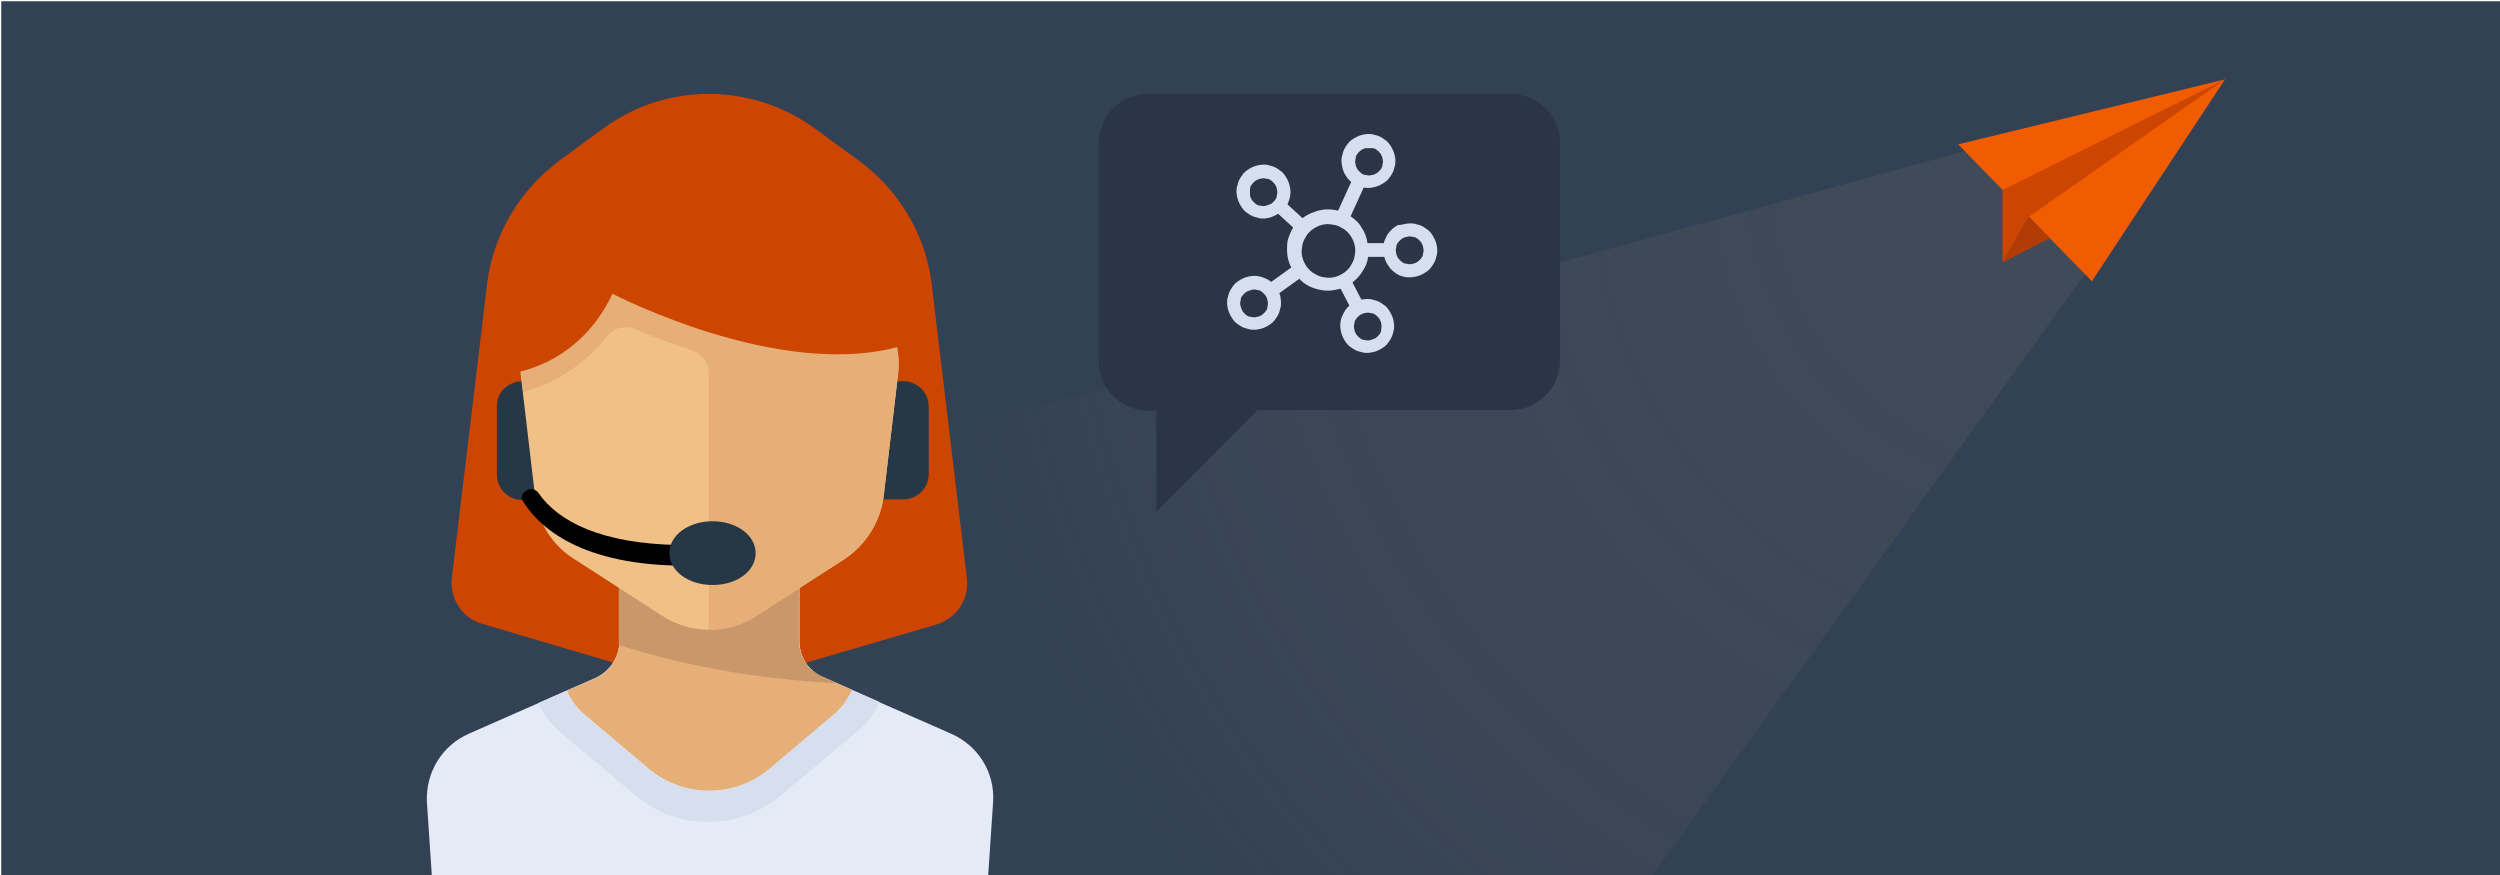
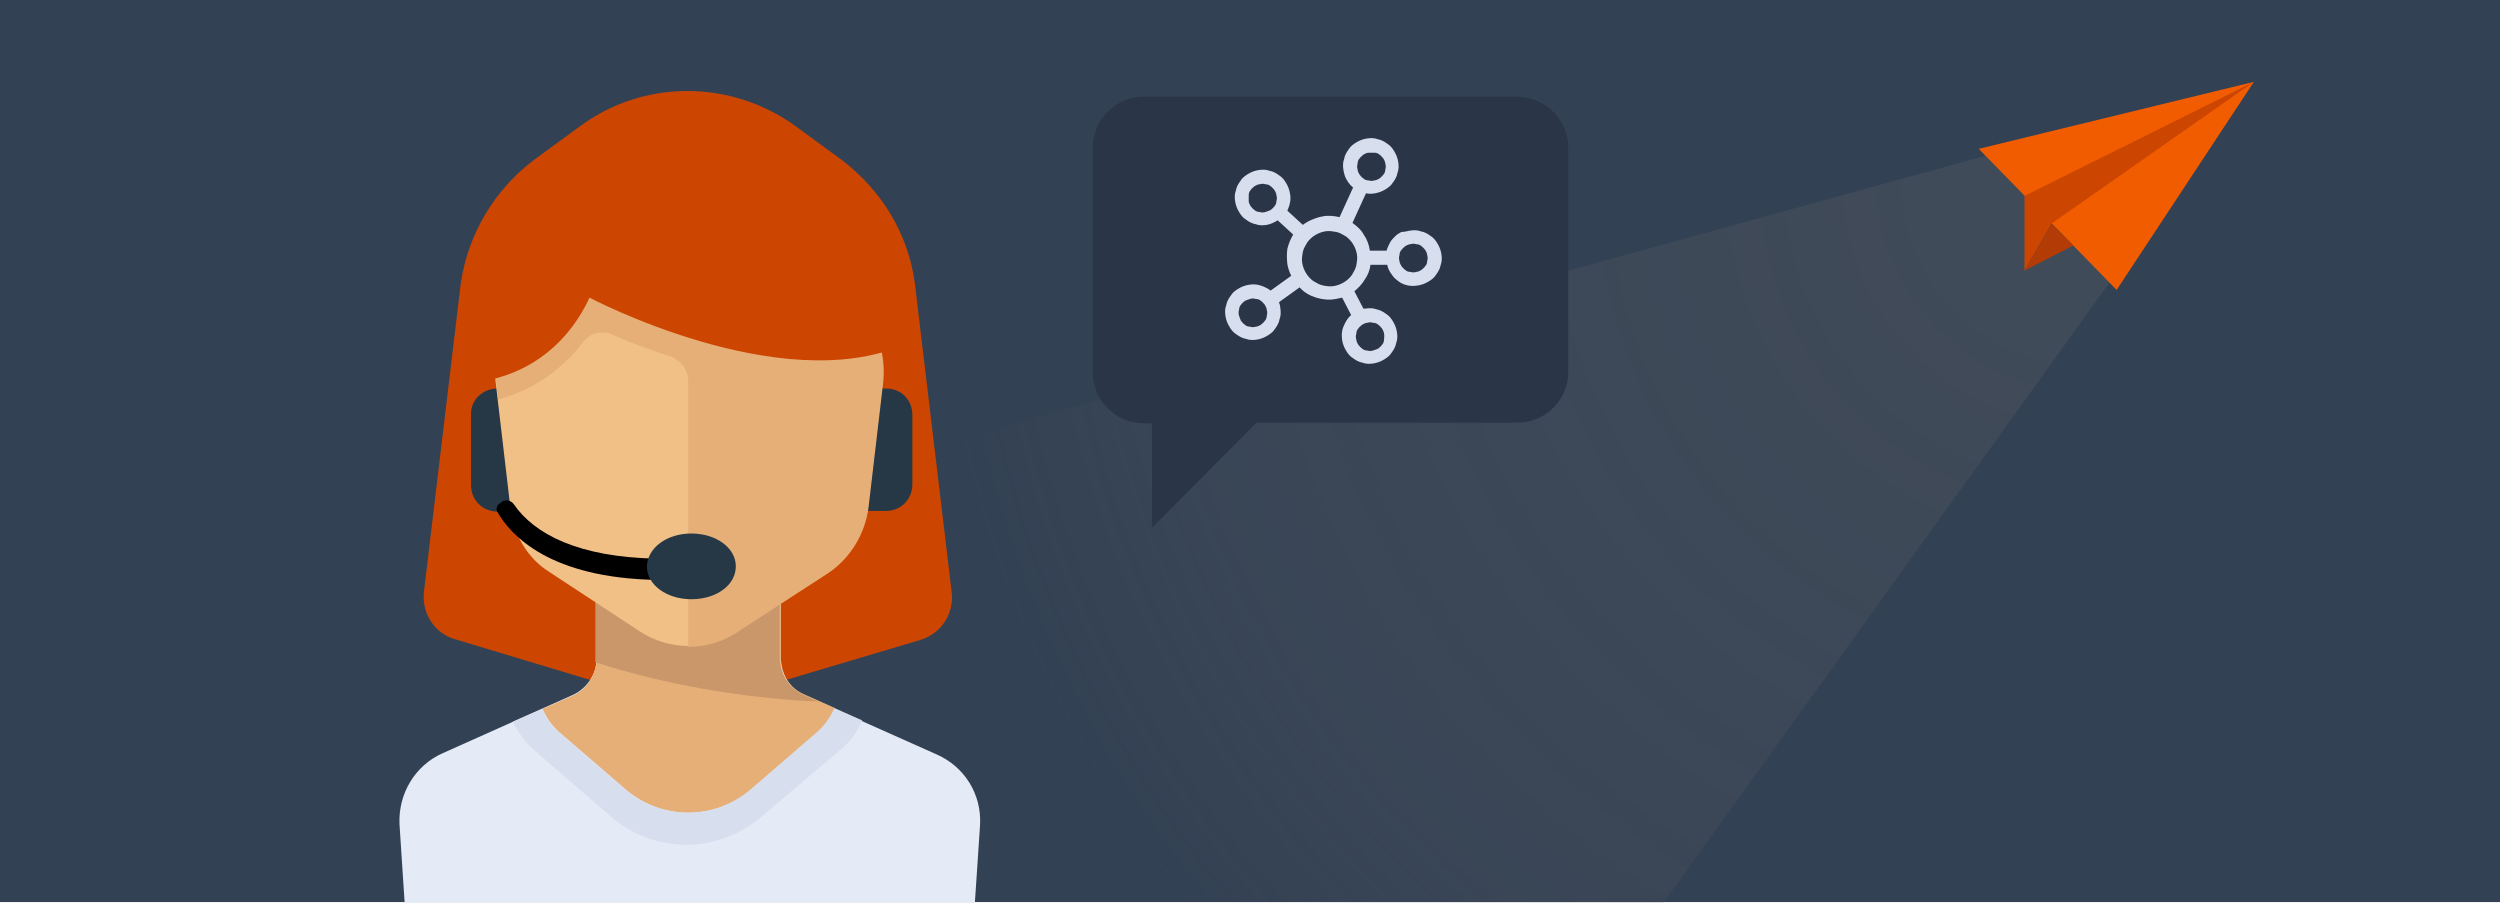
- <svg xmlns="http://www.w3.org/2000/svg" version="1.1" id="Layer_1" x="0px" y="0px" viewBox="0 0 400 140" style="enable-background:new 0 0 400 140;" xml:space="preserve">
+ <svg xmlns="http://www.w3.org/2000/svg" version="1.1" id="Layer_1" x="0px" y="0px" viewBox="0 0 388 140" style="enable-background:new 0 0 388 140;" xml:space="preserve">
  <style type="text/css">
	.st0{fill:#334154;}
- 	.st1{opacity:0.25;fill:url(#SVGID_1_);}
+ 	.st1{opacity:0.25;fill:url(#SVGID_1_);enable-background:new    ;}
	.st2{fill:#F25C00;}
	.st3{fill:#CC4602;}
	.st4{fill:#B23B06;}
	.st5{fill:#E4EAF6;}
	.st6{fill:#E6AF78;}
	.st7{fill:#D7DEED;}
	.st8{fill:#CA976A;}
	.st9{fill:#263846;}
	.st10{fill:#F0C087;}
	.st11{fill:#2A3548;}
</style>
-   <rect x="0.2" y="0.2" class="st0" width="400" height="140" />
-   <radialGradient id="SVGID_1_" cx="329.914" cy="28.192" r="179.733" gradientUnits="userSpaceOnUse">
+   <rect class="st0" width="388" height="140" />
+   <radialGradient id="SVGID_1_" cx="323.714" cy="-356.192" r="179.733" gradientTransform="matrix(1 0 0 -1 0 -328)" gradientUnits="userSpaceOnUse">
    <stop offset="0" style="stop-color:#666666" />
    <stop offset="0.153" style="stop-color:#666666" />
    <stop offset="0.246" style="stop-color:#666666;stop-opacity:0.928" />
    <stop offset="0.796" style="stop-color:#666666;stop-opacity:0.5" />
    <stop offset="1" style="stop-color:#666666;stop-opacity:0" />
  </radialGradient>
-   <polygon class="st1" points="264.3,140.2 356,12.7 65.2,92.8 65.2,140.2 " />
+   <polygon class="st1" points="258.1,140.2 349.8,12.7 59,92.8 59,140.2 " />
  <g>
-     <polygon class="st2" points="356,12.7 313.3,23.1 334.7,45  " />
-     <polygon class="st3" points="320.4,42 320.4,30.4 356,12.7 324.6,34.7  " />
-     <polygon class="st4" points="328,38.1 320.4,42 324.6,34.7  " />
+     <polygon class="st2" points="349.8,12.7 307.1,23.1 328.5,45  " />
+     <polygon class="st3" points="314.2,42 314.2,30.4 349.8,12.7 318.4,34.7  " />
+     <polygon class="st4" points="321.8,38.1 314.2,42 318.4,34.7  " />
  </g>
  <g>
-     <path class="st3" d="M149,44.9l5.7,47.6c0.4,3.3-1.6,6.4-4.8,7.4l-34.5,10.1c-1.2,0.4-2.6,0.4-3.8,0L77.1,99.8   c-3.2-0.9-5.2-4.1-4.8-7.4L78,44.9c1.1-7.7,5.3-14.6,11.5-19.2l7.1-5.2c10-7.3,23.6-7.3,33.7,0l7.1,5.2   C143.7,30.3,147.9,37.2,149,44.9z" />
-     <path class="st5" d="M99.1,102.6v-14h28.8v13.9c0,2.6,1.5,4.9,3.8,5.9l20.5,9c4.3,1.9,7,6.2,6.7,10.9l-0.8,11.9H69.1l-0.8-11.9   c-0.2-4.7,2.4-9,6.7-10.9l20.2-8.9C97.6,107.4,99.1,105.1,99.1,102.6z" />
-     <path class="st6" d="M131.7,108.3l4.7,2.1c-0.6,1.5-1.6,2.8-2.9,3.9l-10.3,8.7c-5.6,4.7-13.8,4.7-19.4,0l-10.3-8.7   c-1.3-1.1-2.2-2.4-2.8-3.8l4.6-2c2.3-1,3.8-3.3,3.8-5.9v-14h28.8v13.9C127.8,105,129.3,107.3,131.7,108.3z" />
-     <path class="st7" d="M95.2,108.5l-4.6,2c0.6,1.4,1.6,2.8,2.8,3.8l10.3,8.7c5.6,4.7,13.8,4.7,19.4,0l10.3-8.7   c1.3-1.1,2.2-2.4,2.9-3.9l-4.7-2.1l9.1,4c-0.7,1.8-1.9,3.4-3.4,4.6l-12.4,10.4c-6.7,5.6-16.5,5.6-23.2,0L89.5,117   c-1.5-1.3-2.6-2.8-3.4-4.5L95.2,108.5z" />
-     <path class="st8" d="M127.8,88.5v13.9c0,2.6,1.5,4.9,3.8,5.9l2.2,1c-12.4-0.6-24.1-2.7-34.8-6.1c0-0.2,0-0.4,0-0.7v-14H127.8z" />
+     <path class="st3" d="M142,44.1l5.7,47.8c0.4,3.3-1.6,6.4-4.8,7.4l-34.3,10.2c-1.2,0.4-2.6,0.4-3.8,0L70.6,99.2   c-3.2-0.9-5.2-4.1-4.8-7.4l5.7-47.7c1.1-7.8,5.3-14.7,11.4-19.3l7.1-5.2c9.9-7.3,23.4-7.3,33.5,0l7.1,5.2   C136.8,29.5,141,36.3,142,44.1z" />
+     <path class="st5" d="M92.6,102.2V88.1h28.6v14c0,2.6,1.5,4.9,3.8,5.9l20.4,9.1c4.3,1.9,7,6.2,6.7,11l-0.8,12H62.8L62,127.9   c-0.2-4.7,2.4-9.1,6.7-11l20.1-9C91.1,106.9,92.6,104.6,92.6,102.2z" />
+     <path class="st6" d="M124.9,107.8l4.7,2.1c-0.6,1.5-1.6,2.8-2.9,3.9l-10.2,8.8c-5.6,4.7-13.7,4.7-19.3,0L87,113.8   c-1.3-1.1-2.2-2.4-2.8-3.8l4.6-2c2.3-1,3.8-3.3,3.8-5.9v-14h28.6v14C121,104.5,122.5,106.8,124.9,107.8z" />
+     <path class="st7" d="M88.7,108l-4.6,2c0.6,1.4,1.6,2.8,2.8,3.8l10.2,8.8c5.6,4.7,13.7,4.7,19.3,0l10.2-8.8c1.3-1.1,2.2-2.4,2.9-3.9   l-4.7-2.1l9,4c-0.7,1.8-1.9,3.4-3.4,4.6L118,126.9c-6.7,5.6-16.4,5.6-23,0l-12-10.4c-1.5-1.3-2.6-2.8-3.4-4.5L88.7,108z" />
+     <path class="st8" d="M121,88v14c0,2.6,1.5,4.9,3.8,5.9l2.2,1c-12.3-0.6-23.9-2.7-34.6-6.1c0-0.2,0-0.4,0-0.7V88   C92.5,88,121,88,121,88z" />
    <g>
      <g>
-         <path class="st9" d="M148.6,65.1v10.7c0,2.3-1.8,4.1-4.1,4.1h-4.8V61h4.8C146.8,61,148.6,62.8,148.6,65.1z" />
-         <path class="st9" d="M83.6,61h4.8v19h-4.8c-2.3,0-4.1-1.8-4.1-4.1V65.1C79.4,62.8,81.3,61,83.6,61z" />
+         <path class="st9" d="M141.6,64.4v10.8c0,2.3-1.8,4.1-4.1,4.1h-4.8v-19h4.8C139.9,60.3,141.6,62.1,141.6,64.4z" />
+         <path class="st9" d="M77.2,60.3H82v19.1h-4.8c-2.3,0-4.1-1.8-4.1-4.1V64.4C73,62.1,74.9,60.3,77.2,60.3z" />
      </g>
    </g>
-     <path class="st10" d="M85.6,79.3l-2.3-19.5c-0.6-5.6,2.1-10.9,7-13.7l16.4-9.2c4.2-2.4,9.4-2.4,13.6,0l16.4,9.2   c4.9,2.7,7.6,8.1,7,13.7l-2.3,19.5c-0.5,4.1-2.8,7.8-6.2,10.1L121,98.5c-4.6,3-10.5,3-15.1,0l-14.1-9.1   C88.3,87.2,86,83.5,85.6,79.3z" />
-     <path d="M86.1,78.8c3.2,4.7,10.2,8.2,22.5,8.4l-0.1,3.3c-16.6-0.3-22.8-6.8-25-10.6l0,0c-0.1-0.5,0.1-1,0.5-1.2l0.4-0.3   C85,78.1,85.7,78.3,86.1,78.8z" />
-     <path class="st6" d="M97,53.9c-4.3,5.5-9.6,7.8-13.3,8.8l-0.3-2.9c-0.3-3,0.3-6,1.7-8.5l1-1.5c1.1-1.5,2.5-2.7,4.2-3.7l16.4-9.2   c2.1-1.2,4.5-1.8,6.8-1.8c2.4,0,4.7,0.6,6.8,1.8l16.4,9.2c4.9,2.7,7.6,8.1,7,13.7l-2.3,19.5c-0.5,4.1-2.8,7.8-6.2,10.1L121,98.6   c-2.3,1.5-4.9,2.2-7.6,2.2v-41c0-1.7-1.1-3.2-2.8-3.8c-3.5-1.1-6.5-2.3-8.9-3.3C100.1,52,98.1,52.4,97,53.9z" />
-     <path class="st3" d="M98,47c0,0,29.7,15.5,49.2,7.3l-5.3-13.4l-26.5-14.2L98,30.3L82.2,46.6L79.7,60C79.7,60,91.9,59.9,98,47z" />
-     <path class="st9" d="M114,83.4c3.8,0,6.9,2.2,6.9,5.1s-3,5.1-6.9,5.1c-3.8,0-6.9-2.2-6.9-5.1S110.2,83.4,114,83.4z" />
+     <path class="st10" d="M79.2,78.7l-2.3-19.6c-0.6-5.6,2.1-11,7-13.8l16.3-9.3c4.2-2.4,9.3-2.4,13.5,0l16.3,9.3   c4.9,2.7,7.5,8.2,7,13.8l-2.3,19.6c-0.5,4.1-2.8,7.9-6.2,10.2L114.3,98c-4.6,3-10.4,3-15,0l-14-9.2C81.9,86.7,79.6,82.9,79.2,78.7z   " />
+     <path d="M79.7,78.2c3.2,4.7,10.1,8.3,22.3,8.5l-0.1,3.3c-16.5-0.3-22.6-6.8-24.8-10.7l0,0c-0.1-0.5,0.1-1,0.5-1.2l0.4-0.3   C78.6,77.5,79.3,77.7,79.7,78.2z" />
+     <path class="st6" d="M90.5,53.1C86.2,58.7,81,61,77.3,62L77,59.1c-0.3-3,0.3-6,1.7-8.6l1-1.5c1.1-1.5,2.5-2.7,4.2-3.7l16.3-9.3   c2.1-1.2,4.5-1.8,6.8-1.8c2.4,0,4.7,0.6,6.8,1.8l16.3,9.3c4.9,2.7,7.5,8.2,7,13.8l-2.3,19.6c-0.5,4.1-2.8,7.9-6.2,10.2l-14.3,9.3   c-2.3,1.5-4.9,2.2-7.5,2.2V59.1c0-1.7-1.1-3.2-2.8-3.8c-3.5-1.1-6.5-2.3-8.8-3.3C93.6,51.2,91.6,51.6,90.5,53.1z" />
+     <path class="st3" d="M91.5,46.2c0,0,29.5,15.6,48.8,7.3L135,40l-26.3-14.3l-17.3,3.6L75.8,45.8l-2.5,13.5   C73.3,59.3,85.4,59.2,91.5,46.2z" />
+     <path class="st9" d="M107.3,82.8c3.8,0,6.9,2.2,6.9,5.1s-3,5.1-6.9,5.1c-3.8,0-6.9-2.2-6.9-5.1C100.5,85,103.5,82.8,107.3,82.8z" />
  </g>
  <g>
-     <path class="st11" d="M249.6,22.9v34.8c0,4.4-3.6,7.9-7.9,7.9h-40.5L185,81.9V65.7h-1.3c-4.4,0-7.9-3.6-7.9-7.9V22.9   c0-4.4,3.6-7.9,7.9-7.9h57.9C246,15,249.6,18.6,249.6,22.9z" />
+     <path class="st11" d="M243.4,22.9v34.8c0,4.4-3.6,7.9-7.9,7.9H195l-16.2,16.3V65.7h-1.3c-4.4,0-7.9-3.6-7.9-7.9V22.9   c0-4.4,3.6-7.9,7.9-7.9h57.9C239.8,15,243.4,18.6,243.4,22.9z" />
  </g>
  <g>
-     <path class="st7" d="M225,35.8c0.6-0.1,1.2-0.1,1.7,0.1c0.6,0.1,1.1,0.4,1.5,0.7c0.5,0.3,0.8,0.7,1.1,1.2c0.3,0.5,0.5,1,0.6,1.6   c0.1,0.6,0.1,1.2-0.1,1.7c-0.1,0.6-0.4,1.1-0.7,1.5c-0.3,0.5-0.7,0.8-1.2,1.1c-0.5,0.3-1,0.5-1.6,0.6c-0.6,0.1-1.1,0.1-1.6,0   c-0.5-0.1-1-0.3-1.4-0.6c-0.4-0.3-0.8-0.6-1.1-1.1c-0.3-0.4-0.6-0.9-0.7-1.5l-2.6,0c-0.1,0.8-0.4,1.6-0.9,2.3   c-0.4,0.7-1,1.3-1.6,1.8l1.4,2.7c0.1,0,0.1,0,0.1,0c0,0,0.1,0,0.2,0c0.6-0.1,1.2-0.1,1.7,0.1c0.6,0.1,1.1,0.4,1.5,0.7   c0.5,0.3,0.8,0.7,1.1,1.2c0.3,0.5,0.5,1,0.6,1.6c0.1,0.6,0.1,1.2-0.1,1.7c-0.1,0.6-0.4,1.1-0.7,1.5c-0.3,0.5-0.7,0.8-1.2,1.1   c-0.5,0.3-1,0.5-1.6,0.6c-0.6,0.1-1.2,0.1-1.7-0.1c-0.6-0.1-1.1-0.4-1.5-0.7c-0.5-0.3-0.8-0.7-1.1-1.2c-0.3-0.5-0.5-1-0.6-1.6   c-0.1-0.7-0.1-1.4,0.2-2.1s0.6-1.3,1.2-1.8l-1.4-2.7c-0.2,0-0.3,0.1-0.5,0.1c-0.2,0-0.3,0.1-0.5,0.1c-1,0.2-2,0.1-3-0.2   c-1-0.3-1.9-0.8-2.6-1.6l-3.2,2.3c0.1,0.3,0.2,0.6,0.2,0.9c0.1,0.6,0.1,1.2-0.1,1.7c-0.1,0.6-0.4,1.1-0.7,1.5   c-0.3,0.5-0.7,0.8-1.2,1.1c-0.5,0.3-1,0.5-1.6,0.6c-0.6,0.1-1.2,0.1-1.7-0.1c-0.6-0.1-1.1-0.4-1.5-0.7c-0.5-0.3-0.8-0.7-1.1-1.2   c-0.3-0.5-0.5-1-0.6-1.6c-0.1-0.6-0.1-1.2,0.1-1.7c0.1-0.6,0.4-1.1,0.7-1.5c0.3-0.5,0.7-0.8,1.2-1.1c0.5-0.3,1-0.5,1.6-0.6   c0.6-0.1,1.2-0.1,1.8,0.1c0.6,0.2,1.1,0.4,1.6,0.8l3.2-2.3c-0.3-0.6-0.5-1.2-0.6-1.8c-0.1-0.8-0.1-1.6,0-2.4   c0.2-0.8,0.5-1.5,0.9-2.2l-2.4-2.2c-0.5,0.3-1.1,0.6-1.7,0.7c-0.6,0.1-1.2,0.1-1.7-0.1c-0.6-0.1-1.1-0.4-1.5-0.7   c-0.5-0.3-0.8-0.7-1.1-1.2c-0.3-0.5-0.5-1-0.6-1.6c-0.1-0.6-0.1-1.2,0.1-1.7c0.1-0.6,0.4-1.1,0.7-1.5c0.3-0.5,0.7-0.8,1.2-1.1   c0.5-0.3,1-0.5,1.6-0.6c0.6-0.1,1.2-0.1,1.7,0.1c0.6,0.1,1.1,0.4,1.5,0.7c0.5,0.3,0.8,0.7,1.1,1.2c0.3,0.5,0.5,1,0.6,1.6   c0.2,0.9,0,1.8-0.4,2.7l2.4,2.2c0.4-0.3,0.9-0.6,1.4-0.8c0.5-0.2,1-0.4,1.6-0.5c0.9-0.2,1.8-0.1,2.7,0.1l2.1-4.6   c-0.4-0.3-0.7-0.7-1-1.2c-0.3-0.5-0.4-1-0.5-1.5c-0.1-0.6-0.1-1.2,0.1-1.7c0.1-0.6,0.4-1.1,0.7-1.5c0.3-0.5,0.7-0.8,1.2-1.1   c0.5-0.3,1-0.5,1.6-0.6c0.6-0.1,1.2-0.1,1.7,0.1c0.6,0.1,1.1,0.4,1.5,0.7c0.5,0.3,0.8,0.7,1.1,1.2c0.3,0.5,0.5,1,0.6,1.6   c0.1,0.6,0.1,1.2-0.1,1.7c-0.1,0.6-0.4,1.1-0.7,1.5c-0.3,0.5-0.7,0.8-1.2,1.1c-0.5,0.3-1,0.5-1.6,0.6c-0.5,0.1-0.9,0.1-1.4,0   l-2.1,4.6c0.7,0.5,1.4,1.1,1.8,1.9c0.5,0.7,0.8,1.6,0.9,2.4l2.6,0c0.1-0.4,0.3-0.8,0.5-1.2c0.2-0.4,0.5-0.7,0.8-1   c0.3-0.3,0.6-0.5,1-0.7C224.1,36,224.5,35.9,225,35.8z M201.1,50.7c0.3,0,0.6-0.2,0.8-0.3c0.2-0.2,0.4-0.3,0.6-0.6   c0.2-0.2,0.3-0.5,0.3-0.8c0.1-0.3,0.1-0.6,0-0.9c0-0.3-0.2-0.6-0.3-0.8c-0.2-0.2-0.3-0.4-0.6-0.6c-0.2-0.2-0.5-0.3-0.8-0.3   c-0.3-0.1-0.6-0.1-0.9,0s-0.6,0.2-0.8,0.3c-0.2,0.2-0.4,0.3-0.6,0.6c-0.2,0.2-0.3,0.5-0.3,0.8c-0.1,0.3-0.1,0.6,0,0.9   s0.2,0.6,0.3,0.8c0.2,0.2,0.3,0.4,0.6,0.6c0.2,0.2,0.5,0.3,0.8,0.3C200.5,50.8,200.8,50.8,201.1,50.7z M200,31.2   c0,0.3,0.2,0.6,0.3,0.8c0.2,0.2,0.3,0.4,0.6,0.6c0.2,0.2,0.5,0.3,0.8,0.3c0.3,0.1,0.6,0.1,0.9,0s0.6-0.2,0.8-0.3   c0.2-0.2,0.4-0.3,0.6-0.6c0.2-0.2,0.3-0.5,0.3-0.8c0.1-0.3,0.1-0.6,0-0.9c0-0.3-0.2-0.6-0.3-0.8c-0.2-0.2-0.3-0.4-0.6-0.6   c-0.2-0.2-0.5-0.3-0.8-0.3c-0.3-0.1-0.6-0.1-0.9,0c-0.3,0-0.6,0.2-0.8,0.3c-0.2,0.2-0.4,0.3-0.6,0.6c-0.2,0.2-0.3,0.5-0.3,0.8   C200,30.6,200,30.9,200,31.2z M213.2,44.4c0.6-0.1,1.1-0.3,1.6-0.6c0.5-0.3,0.9-0.7,1.2-1.1c0.3-0.5,0.6-1,0.7-1.5   c0.1-0.6,0.2-1.1,0.1-1.7c-0.1-0.6-0.3-1.1-0.6-1.6c-0.3-0.5-0.7-0.9-1.1-1.2c-0.5-0.3-1-0.6-1.5-0.7c-0.6-0.1-1.1-0.2-1.7-0.1   c-0.6,0.1-1.1,0.3-1.6,0.6c-0.5,0.3-0.9,0.7-1.2,1.1c-0.3,0.5-0.6,1-0.7,1.5c-0.1,0.6-0.2,1.1-0.1,1.7c0.1,0.6,0.3,1.1,0.6,1.6   c0.3,0.5,0.7,0.9,1.1,1.2c0.5,0.3,1,0.6,1.5,0.7C212,44.4,212.6,44.5,213.2,44.4z M221,51.8c0-0.3-0.2-0.6-0.3-0.8   c-0.2-0.2-0.3-0.4-0.6-0.6c-0.2-0.2-0.5-0.3-0.8-0.3c-0.3-0.1-0.6-0.1-0.9,0c-0.3,0-0.6,0.2-0.8,0.3c-0.2,0.2-0.4,0.3-0.6,0.6   c-0.2,0.2-0.3,0.5-0.3,0.8c-0.1,0.3-0.1,0.6,0,0.9c0,0.3,0.2,0.6,0.3,0.8c0.2,0.2,0.3,0.4,0.6,0.6c0.2,0.2,0.5,0.3,0.8,0.3   c0.3,0.1,0.6,0.1,0.9,0s0.6-0.2,0.8-0.3c0.2-0.2,0.4-0.3,0.6-0.6c0.2-0.2,0.3-0.5,0.3-0.8C221,52.4,221.1,52.2,221,51.8z    M218.6,23.7c-0.3,0-0.6,0.2-0.8,0.3c-0.2,0.2-0.4,0.3-0.6,0.6c-0.2,0.2-0.3,0.5-0.3,0.8c-0.1,0.3-0.1,0.6,0,0.9   c0,0.3,0.2,0.6,0.3,0.8c0.2,0.2,0.3,0.4,0.6,0.6c0.2,0.2,0.5,0.3,0.8,0.3c0.3,0.1,0.6,0.1,0.9,0c0.3,0,0.6-0.2,0.8-0.3   c0.2-0.2,0.4-0.3,0.6-0.6c0.2-0.2,0.3-0.5,0.3-0.8c0.1-0.3,0.1-0.6,0-0.9c0-0.3-0.2-0.6-0.3-0.8c-0.2-0.2-0.3-0.4-0.6-0.6   c-0.2-0.2-0.5-0.3-0.8-0.3C219.1,23.7,218.9,23.7,218.6,23.7z M226,42.2c0.3,0,0.6-0.2,0.8-0.3c0.2-0.2,0.4-0.3,0.6-0.6   c0.2-0.2,0.3-0.5,0.3-0.8c0.1-0.3,0.1-0.6,0-0.9c0-0.3-0.2-0.6-0.3-0.8c-0.2-0.2-0.3-0.4-0.6-0.6c-0.2-0.2-0.5-0.3-0.8-0.3   c-0.3-0.1-0.6-0.1-0.9,0c-0.3,0-0.6,0.2-0.8,0.3c-0.2,0.2-0.4,0.3-0.6,0.6c-0.2,0.2-0.3,0.5-0.3,0.8c-0.1,0.3-0.1,0.6,0,0.9   c0,0.3,0.2,0.6,0.3,0.8c0.2,0.2,0.3,0.4,0.6,0.6c0.2,0.2,0.5,0.3,0.8,0.3C225.4,42.3,225.7,42.3,226,42.2z" />
+     <path class="st7" d="M218.8,35.8c0.6-0.1,1.2-0.1,1.7,0.1c0.6,0.1,1.1,0.4,1.5,0.7c0.5,0.3,0.8,0.7,1.1,1.2s0.5,1,0.6,1.6   s0.1,1.2-0.1,1.7c-0.1,0.6-0.4,1.1-0.7,1.5c-0.3,0.5-0.7,0.8-1.2,1.1s-1,0.5-1.6,0.6s-1.1,0.1-1.6,0s-1-0.3-1.4-0.6   s-0.8-0.6-1.1-1.1c-0.3-0.4-0.6-0.9-0.7-1.5h-2.6c-0.1,0.8-0.4,1.6-0.9,2.3c-0.4,0.7-1,1.3-1.6,1.8l1.4,2.7c0.1,0,0.1,0,0.1,0   s0.1,0,0.2,0c0.6-0.1,1.2-0.1,1.7,0.1c0.6,0.1,1.1,0.4,1.5,0.7c0.5,0.3,0.8,0.7,1.1,1.2s0.5,1,0.6,1.6s0.1,1.2-0.1,1.7   c-0.1,0.6-0.4,1.1-0.7,1.5c-0.3,0.5-0.7,0.8-1.2,1.1s-1,0.5-1.6,0.6s-1.2,0.1-1.7-0.1c-0.6-0.1-1.1-0.4-1.5-0.7   c-0.5-0.3-0.8-0.7-1.1-1.2s-0.5-1-0.6-1.6c-0.1-0.7-0.1-1.4,0.2-2.1s0.6-1.3,1.2-1.8l-1.4-2.7c-0.2,0-0.3,0.1-0.5,0.1   s-0.3,0.1-0.5,0.1c-1,0.2-2,0.1-3-0.2s-1.9-0.8-2.6-1.6l-3.2,2.3c0.1,0.3,0.2,0.6,0.2,0.9c0.1,0.6,0.1,1.2-0.1,1.7   c-0.1,0.6-0.4,1.1-0.7,1.5c-0.3,0.5-0.7,0.8-1.2,1.1s-1,0.5-1.6,0.6s-1.2,0.1-1.7-0.1c-0.6-0.1-1.1-0.4-1.5-0.7   c-0.5-0.3-0.8-0.7-1.1-1.2s-0.5-1-0.6-1.6s-0.1-1.2,0.1-1.7c0.1-0.6,0.4-1.1,0.7-1.5c0.3-0.5,0.7-0.8,1.2-1.1s1-0.5,1.6-0.6   s1.2-0.1,1.8,0.1c0.6,0.2,1.1,0.4,1.6,0.8l3.2-2.3c-0.3-0.6-0.5-1.2-0.6-1.8c-0.1-0.8-0.1-1.6,0-2.4c0.2-0.8,0.5-1.5,0.9-2.2   l-2.4-2.2c-0.5,0.3-1.1,0.6-1.7,0.7c-0.6,0.1-1.2,0.1-1.7-0.1c-0.6-0.1-1.1-0.4-1.5-0.7c-0.5-0.3-0.8-0.7-1.1-1.2s-0.5-1-0.6-1.6   s-0.1-1.2,0.1-1.7c0.1-0.6,0.4-1.1,0.7-1.5c0.3-0.5,0.7-0.8,1.2-1.1c0.5-0.3,1-0.5,1.6-0.6s1.2-0.1,1.7,0.1   c0.6,0.1,1.1,0.4,1.5,0.7c0.5,0.3,0.8,0.7,1.1,1.2s0.5,1,0.6,1.6c0.2,0.9,0,1.8-0.4,2.7l2.4,2.2c0.4-0.3,0.9-0.6,1.4-0.8   s1-0.4,1.6-0.5c0.9-0.2,1.8-0.1,2.7,0.1l2.1-4.6c-0.4-0.3-0.7-0.7-1-1.2s-0.4-1-0.5-1.5c-0.1-0.6-0.1-1.2,0.1-1.7   c0.1-0.6,0.4-1.1,0.7-1.5c0.3-0.5,0.7-0.8,1.2-1.1c0.5-0.3,1-0.5,1.6-0.6s1.2-0.1,1.7,0.1c0.6,0.1,1.1,0.4,1.5,0.7   c0.5,0.3,0.8,0.7,1.1,1.2s0.5,1,0.6,1.6s0.1,1.2-0.1,1.7c-0.1,0.6-0.4,1.1-0.7,1.5c-0.3,0.5-0.7,0.8-1.2,1.1   c-0.5,0.3-1,0.5-1.6,0.6c-0.5,0.1-0.9,0.1-1.4,0l-2.1,4.6c0.7,0.5,1.4,1.1,1.8,1.9c0.5,0.7,0.8,1.6,0.9,2.4h2.6   c0.1-0.4,0.3-0.8,0.5-1.2s0.5-0.7,0.8-1s0.6-0.5,1-0.7C217.9,36,218.3,35.9,218.8,35.8z M194.9,50.7c0.3,0,0.6-0.2,0.8-0.3   c0.2-0.2,0.4-0.3,0.6-0.6c0.2-0.2,0.3-0.5,0.3-0.8c0.1-0.3,0.1-0.6,0-0.9c0-0.3-0.2-0.6-0.3-0.8c-0.2-0.2-0.3-0.4-0.6-0.6   c-0.2-0.2-0.5-0.3-0.8-0.3c-0.3-0.1-0.6-0.1-0.9,0s-0.6,0.2-0.8,0.3c-0.2,0.2-0.4,0.3-0.6,0.6c-0.2,0.2-0.3,0.5-0.3,0.8   c-0.1,0.3-0.1,0.6,0,0.9s0.2,0.6,0.3,0.8c0.2,0.2,0.3,0.4,0.6,0.6c0.2,0.2,0.5,0.3,0.8,0.3C194.3,50.8,194.6,50.8,194.9,50.7z    M193.8,31.2c0,0.3,0.2,0.6,0.3,0.8c0.2,0.2,0.3,0.4,0.6,0.6c0.2,0.2,0.5,0.3,0.8,0.3c0.3,0.1,0.6,0.1,0.9,0s0.6-0.2,0.8-0.3   c0.2-0.2,0.4-0.3,0.6-0.6c0.2-0.2,0.3-0.5,0.3-0.8c0.1-0.3,0.1-0.6,0-0.9c0-0.3-0.2-0.6-0.3-0.8c-0.2-0.2-0.3-0.4-0.6-0.6   c-0.2-0.2-0.5-0.3-0.8-0.3c-0.3-0.1-0.6-0.1-0.9,0c-0.3,0-0.6,0.2-0.8,0.3c-0.2,0.2-0.4,0.3-0.6,0.6c-0.2,0.2-0.3,0.5-0.3,0.8   C193.8,30.6,193.8,30.9,193.8,31.2z M207,44.4c0.6-0.1,1.1-0.3,1.6-0.6s0.9-0.7,1.2-1.1c0.3-0.5,0.6-1,0.7-1.5   c0.1-0.6,0.2-1.1,0.1-1.7c-0.1-0.6-0.3-1.1-0.6-1.6s-0.7-0.9-1.1-1.2c-0.5-0.3-1-0.6-1.5-0.7c-0.6-0.1-1.1-0.2-1.7-0.1   c-0.6,0.1-1.1,0.3-1.6,0.6s-0.9,0.7-1.2,1.1c-0.3,0.5-0.6,1-0.7,1.5c-0.1,0.6-0.2,1.1-0.1,1.7c0.1,0.6,0.3,1.1,0.6,1.6   s0.7,0.9,1.1,1.2c0.5,0.3,1,0.6,1.5,0.7C205.8,44.4,206.4,44.5,207,44.4z M214.8,51.8c0-0.3-0.2-0.6-0.3-0.8   c-0.2-0.2-0.3-0.4-0.6-0.6c-0.2-0.2-0.5-0.3-0.8-0.3c-0.3-0.1-0.6-0.1-0.9,0c-0.3,0-0.6,0.2-0.8,0.3c-0.2,0.2-0.4,0.3-0.6,0.6   c-0.2,0.2-0.3,0.5-0.3,0.8c-0.1,0.3-0.1,0.6,0,0.9c0,0.3,0.2,0.6,0.3,0.8c0.2,0.2,0.3,0.4,0.6,0.6c0.2,0.2,0.5,0.3,0.8,0.3   c0.3,0.1,0.6,0.1,0.9,0s0.6-0.2,0.8-0.3c0.2-0.2,0.4-0.3,0.6-0.6c0.2-0.2,0.3-0.5,0.3-0.8S214.9,52.2,214.8,51.8z M212.4,23.7   c-0.3,0-0.6,0.2-0.8,0.3c-0.2,0.2-0.4,0.3-0.6,0.6c-0.2,0.2-0.3,0.5-0.3,0.8c-0.1,0.3-0.1,0.6,0,0.9c0,0.3,0.2,0.6,0.3,0.8   c0.2,0.2,0.3,0.4,0.6,0.6c0.2,0.2,0.5,0.3,0.8,0.3c0.3,0.1,0.6,0.1,0.9,0c0.3,0,0.6-0.2,0.8-0.3c0.2-0.2,0.4-0.3,0.6-0.6   c0.2-0.2,0.3-0.5,0.3-0.8c0.1-0.3,0.1-0.6,0-0.9c0-0.3-0.2-0.6-0.3-0.8c-0.2-0.2-0.3-0.4-0.6-0.6c-0.2-0.2-0.5-0.3-0.8-0.3   C212.9,23.7,212.7,23.7,212.4,23.7z M219.8,42.2c0.3,0,0.6-0.2,0.8-0.3c0.2-0.2,0.4-0.3,0.6-0.6c0.2-0.2,0.3-0.5,0.3-0.8   c0.1-0.3,0.1-0.6,0-0.9c0-0.3-0.2-0.6-0.3-0.8c-0.2-0.2-0.3-0.4-0.6-0.6c-0.2-0.2-0.5-0.3-0.8-0.3c-0.3-0.1-0.6-0.1-0.9,0   c-0.3,0-0.6,0.2-0.8,0.3c-0.2,0.2-0.4,0.3-0.6,0.6c-0.2,0.2-0.3,0.5-0.3,0.8c-0.1,0.3-0.1,0.6,0,0.9c0,0.3,0.2,0.6,0.3,0.8   c0.2,0.2,0.3,0.4,0.6,0.6c0.2,0.2,0.5,0.3,0.8,0.3C219.2,42.3,219.5,42.3,219.8,42.2z" />
  </g>
</svg>
